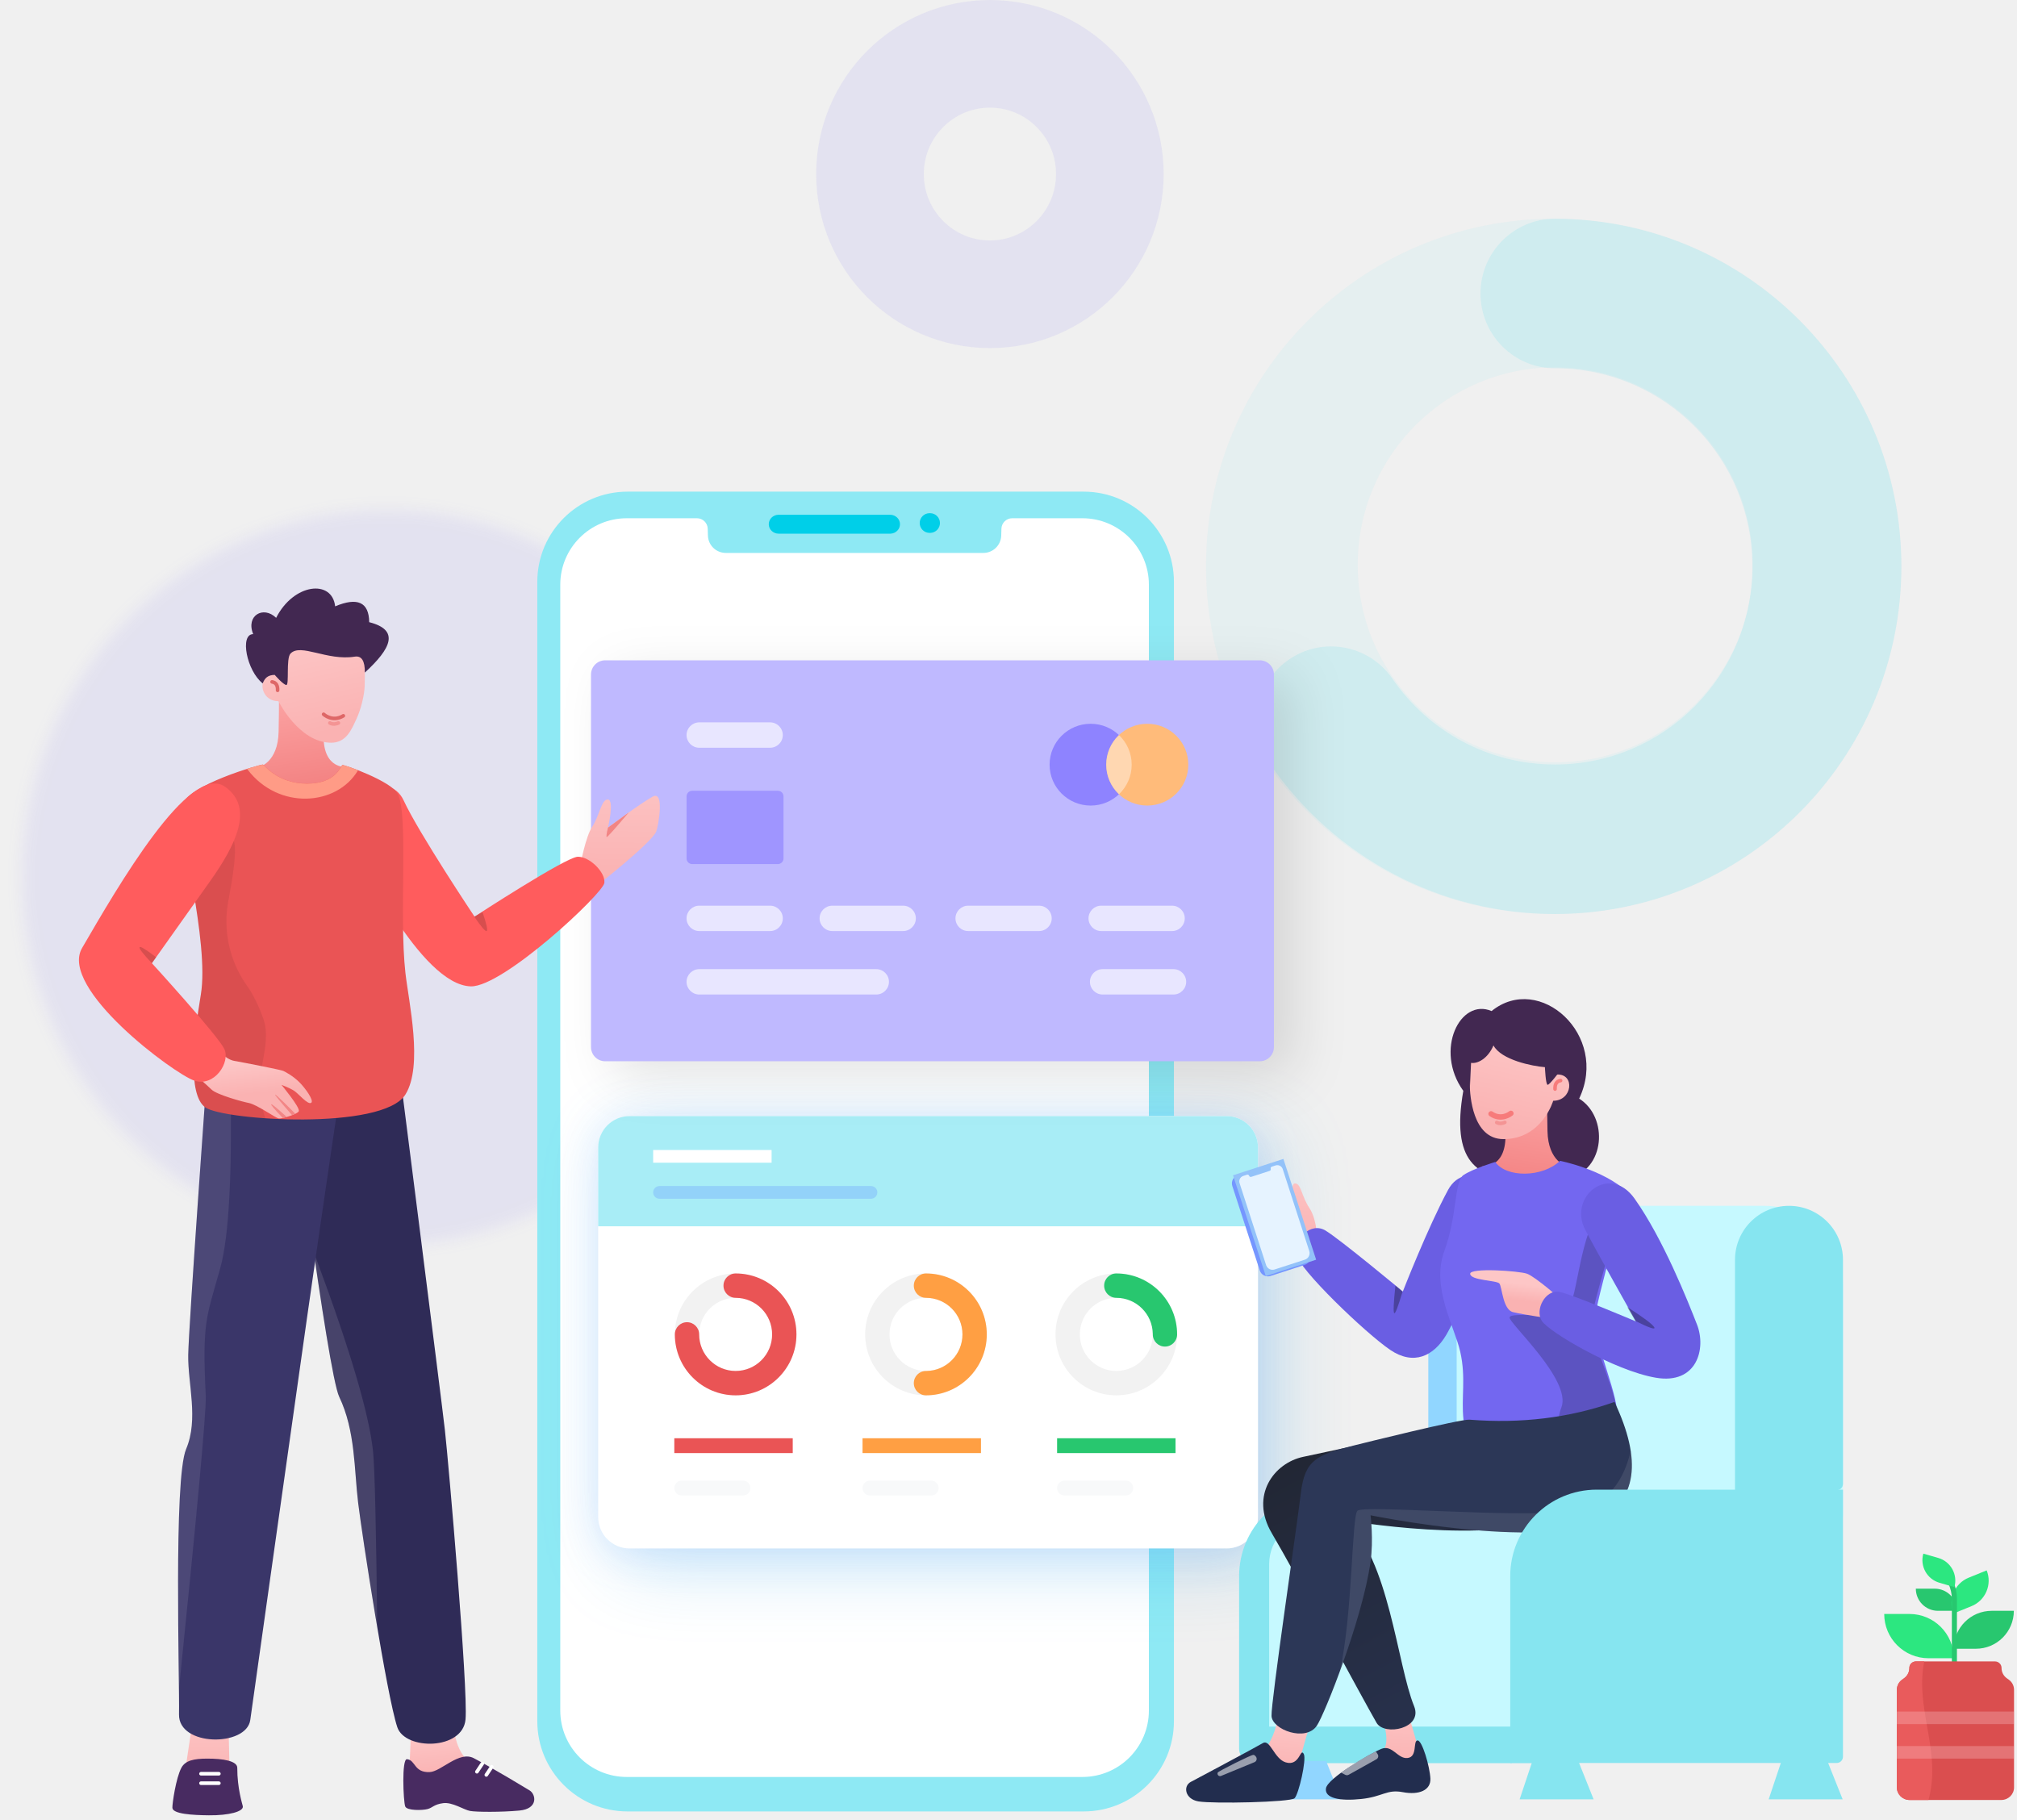
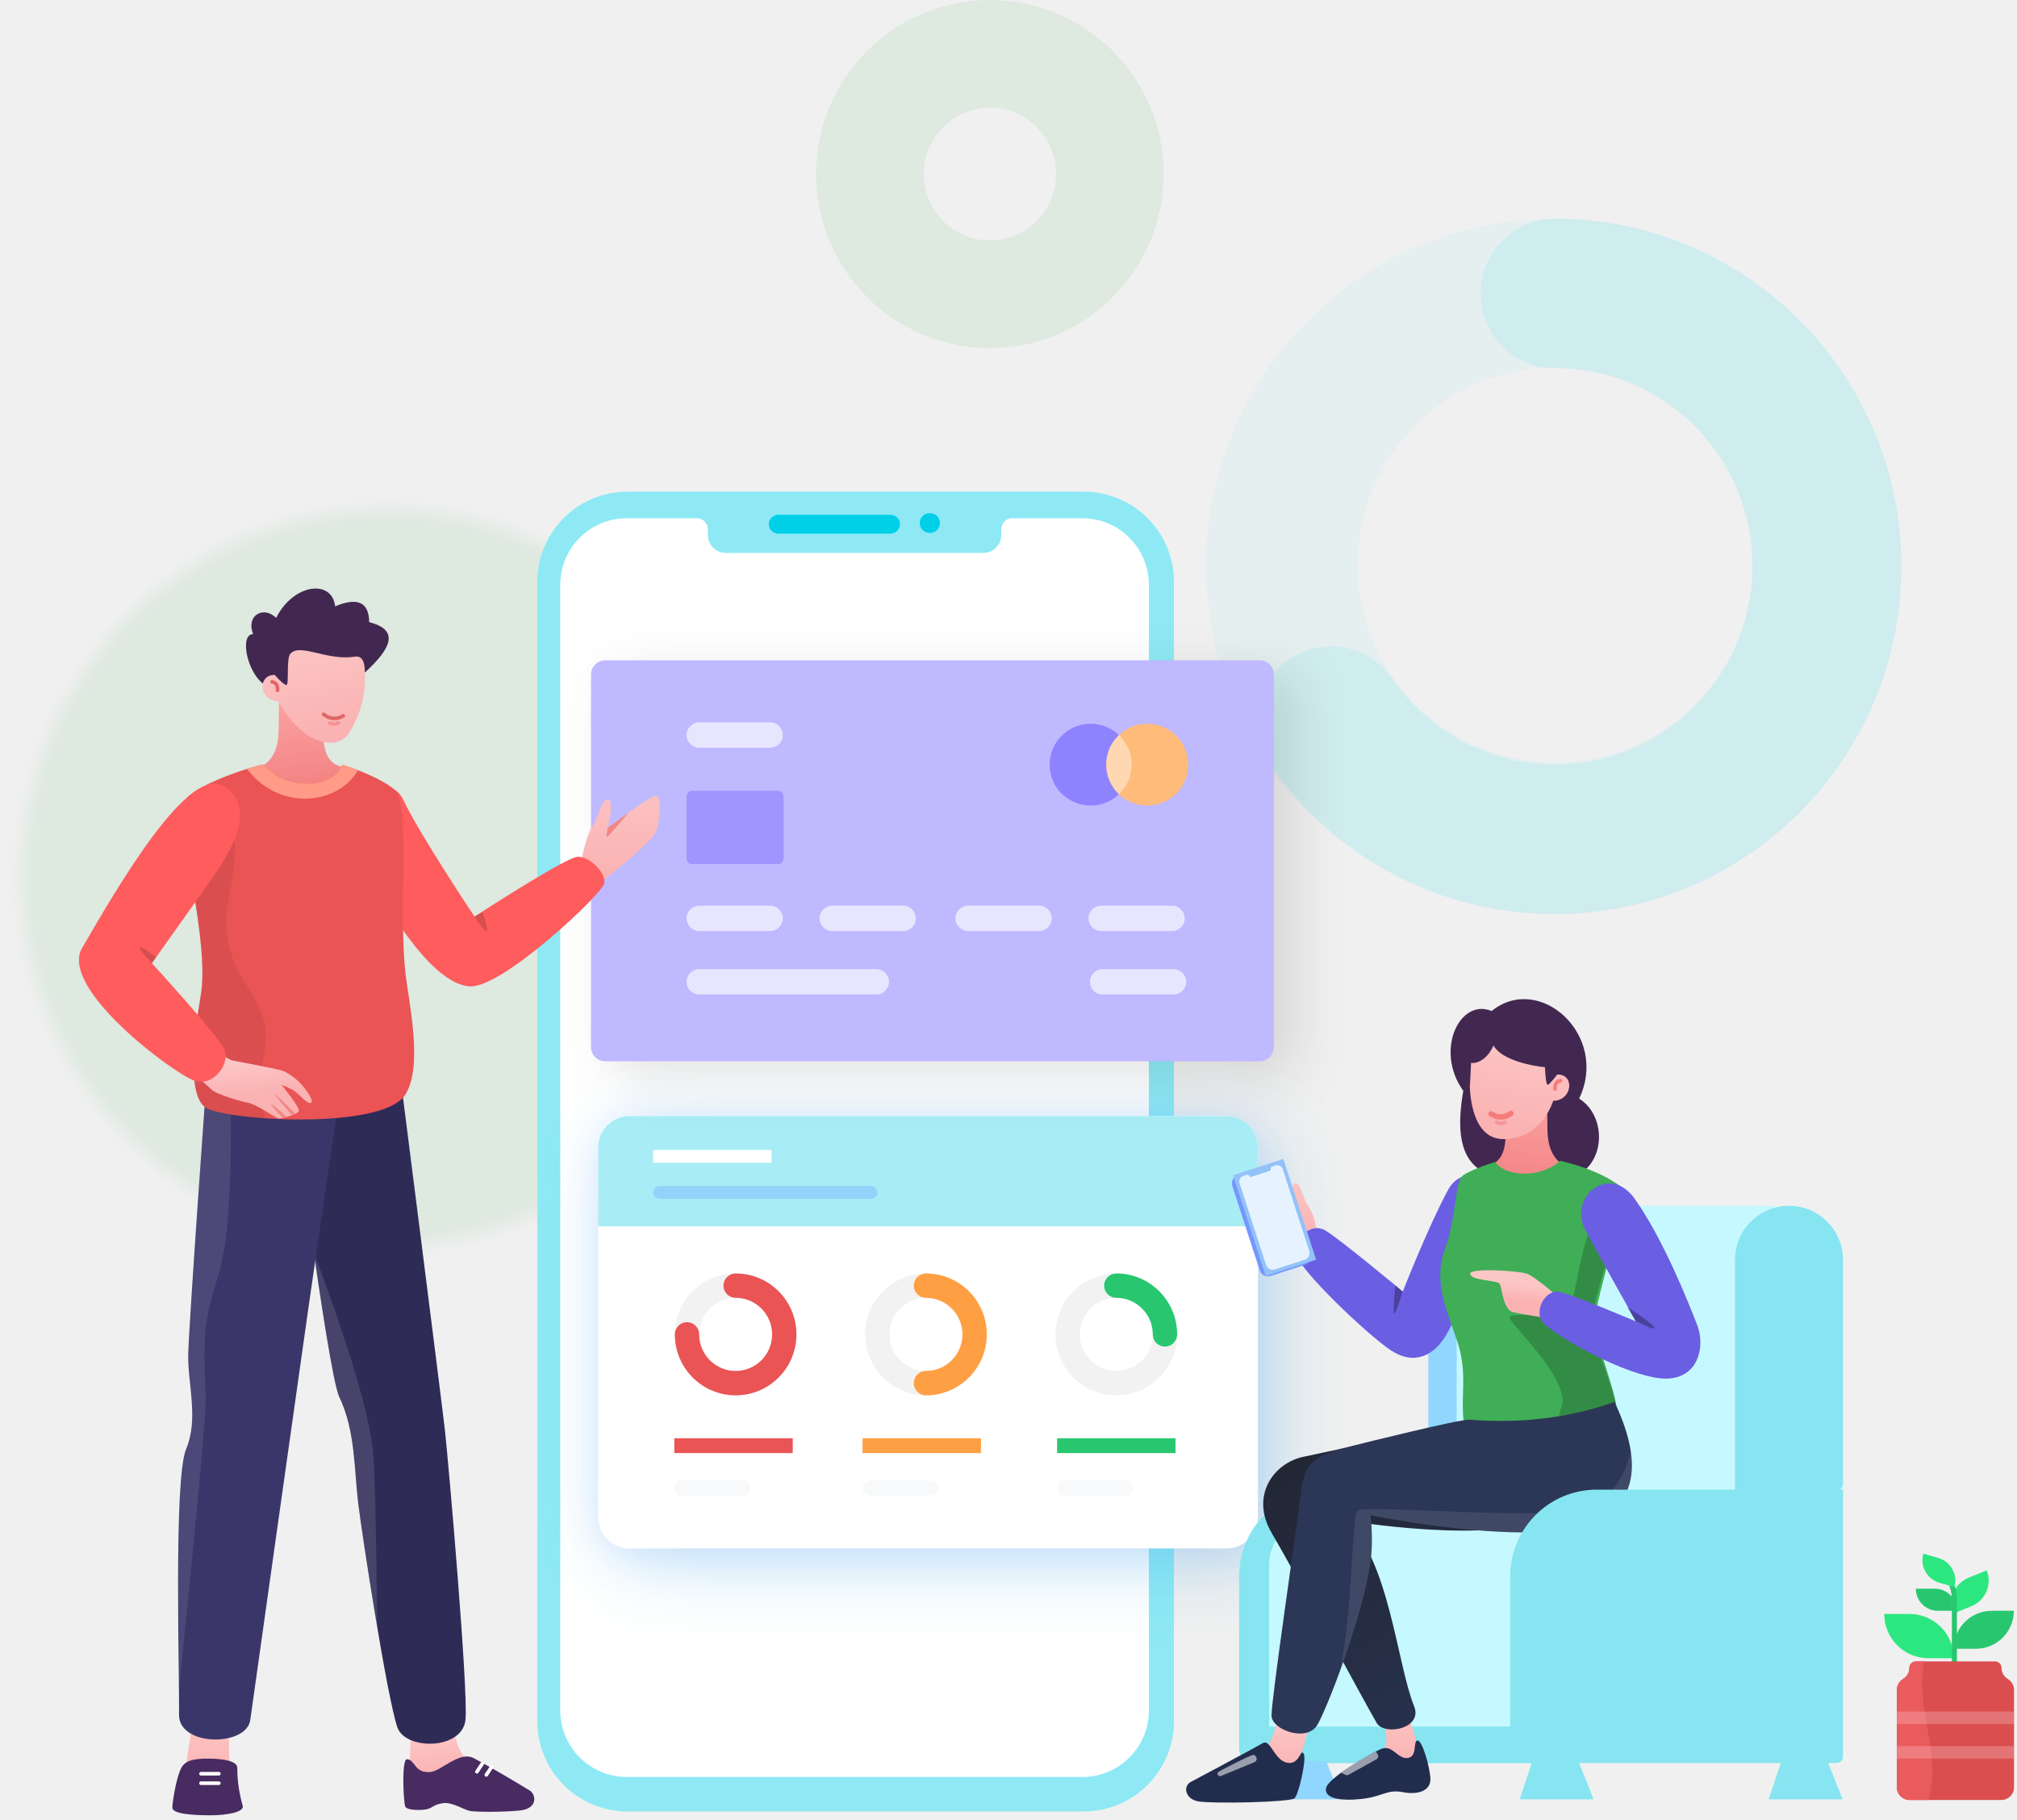
<svg xmlns="http://www.w3.org/2000/svg" xmlns:xlink="http://www.w3.org/1999/xlink" width="562px" height="507px" viewBox="0 0 562 507" version="1.1">
  <defs>
    <filter x="-2.9%" y="-2.9%" width="105.9%" height="105.9%" filterUnits="objectBoundingBox" id="filter-1">
      <feGaussianBlur stdDeviation="2" in="SourceGraphic" />
    </filter>
    <path d="M18.522,0 L38.087,0 C39.71,5.90024691e-16 41.039,1.291 41.086,2.913 L41.142,4.831 C41.219,7.521 43.423,9.661 46.114,9.661 L117.894,9.661 C120.585,9.661 122.788,7.521 122.866,4.831 L122.921,2.913 C122.968,1.291 124.297,2.07451057e-15 125.92,0 L145.486,0 C155.715,-2.00502105e-14 164.008,8.293 164.008,18.522 L164.008,332.223 C164.008,342.452 155.715,350.745 145.486,350.745 L18.522,350.745 C8.293,350.745 -2.29997126e-15,342.452 0,332.223 L0,18.522 C-4.8054561e-15,8.293 8.293,-8.77902741e-15 18.522,0 Z" id="path-2" />
    <path d="M8.757,0 L175.092,0 C179.928,-1.80700981e-14 183.848,3.921 183.848,8.757 L183.848,111.729 C183.848,116.565 179.928,120.486 175.092,120.486 L8.757,120.486 C3.921,120.486 -1.00658751e-14,116.565 0,111.729 L0,8.757 C-5.92265936e-16,3.921 3.921,4.44111258e-15 8.757,0 Z" id="path-4" />
    <filter x="-15.0%" y="-22.8%" width="135.4%" height="153.9%" filterUnits="objectBoundingBox" id="filter-6">
      <feOffset dx="5" dy="5" in="SourceAlpha" result="shadowOffsetOuter1" />
      <feGaussianBlur stdDeviation="10" in="shadowOffsetOuter1" result="shadowBlurOuter1" />
      <feColorMatrix values="0 0 0 0 0.076   0 0 0 0 0.583   0 0 0 0 0.879  0 0 0 0.229 0" type="matrix" in="shadowBlurOuter1" result="shadowMatrixOuter1" />
      <feOffset dx="0" dy="1" in="SourceAlpha" result="shadowOffsetOuter2" />
      <feGaussianBlur stdDeviation="5.5" in="shadowOffsetOuter2" result="shadowBlurOuter2" />
      <feColorMatrix values="0 0 0 0 0.504   0 0 0 0 0.7   0 0 0 0 1  0 0 0 0.234 0" type="matrix" in="shadowBlurOuter2" result="shadowMatrixOuter2" />
      <feMerge>
        <feMergeNode in="shadowMatrixOuter1" />
        <feMergeNode in="shadowMatrixOuter2" />
      </feMerge>
    </filter>
    <path d="M3.944,0 L186.337,0 C188.515,0 190.281,1.771 190.281,3.955 L190.281,107.769 C190.281,109.953 188.515,111.723 186.337,111.723 L3.944,111.723 C1.766,111.723 0,109.953 0,107.769 L0,3.955 C0,1.771 1.766,0 3.944,0 Z" id="path-7" />
    <filter x="-9.5%" y="-17.9%" width="125.2%" height="143.0%" filterUnits="objectBoundingBox" id="filter-8">
      <feOffset dx="6" dy="4" in="SourceAlpha" result="shadowOffsetOuter1" />
      <feGaussianBlur stdDeviation="7" in="shadowOffsetOuter1" result="shadowBlurOuter1" />
      <feColorMatrix values="0 0 0 0 0.019   0 0 0 0 0.019   0 0 0 0 0.019  0 0 0 0.11 0" type="matrix" in="shadowBlurOuter1" />
    </filter>
    <linearGradient x1="42.314%" y1="12.631%" x2="50%" y2="69.62%" id="linearGradient-9">
      <stop stop-color="#FDC6C6" offset="0%" />
      <stop stop-color="#FAB2B2" offset="100%" />
    </linearGradient>
    <linearGradient x1="46.204%" y1="-28.186%" x2="50%" y2="91.05%" id="linearGradient-10">
      <stop stop-color="#FDC6C6" offset="0%" />
      <stop stop-color="#FAB2B2" offset="100%" />
    </linearGradient>
    <linearGradient x1="44.814%" y1="-28.186%" x2="62.813%" y2="121.547%" id="linearGradient-11">
      <stop stop-color="#FFAFAF" offset="0%" />
      <stop stop-color="#F07777" offset="100%" />
    </linearGradient>
    <linearGradient x1="31.713%" y1="-6.922%" x2="55.144%" y2="91.239%" id="linearGradient-12">
      <stop stop-color="#FDC6C6" offset="0%" />
      <stop stop-color="#FAB2B2" offset="100%" />
    </linearGradient>
    <linearGradient x1="45.013%" y1="-28.186%" x2="50%" y2="91.05%" id="linearGradient-13">
      <stop stop-color="#FDC6C6" offset="0%" />
      <stop stop-color="#FAB2B2" offset="100%" />
    </linearGradient>
    <linearGradient x1="42.314%" y1="21.16%" x2="50%" y2="65.142%" id="linearGradient-14">
      <stop stop-color="#FDC6C6" offset="0%" />
      <stop stop-color="#FAB2B2" offset="100%" />
    </linearGradient>
    <linearGradient x1="45.136%" y1="-28.186%" x2="62.017%" y2="121.547%" id="linearGradient-15">
      <stop stop-color="#FFAFAF" offset="0%" />
      <stop stop-color="#F07777" offset="100%" />
    </linearGradient>
    <linearGradient x1="31.713%" y1="-6.211%" x2="55.144%" y2="90.724%" id="linearGradient-16">
      <stop stop-color="#FDC6C6" offset="0%" />
      <stop stop-color="#FAB2B2" offset="100%" />
    </linearGradient>
    <linearGradient x1="42.314%" y1="-3.865%" x2="50%" y2="78.281%" id="linearGradient-17">
      <stop stop-color="#FDC6C6" offset="0%" />
      <stop stop-color="#FAB2B2" offset="100%" />
    </linearGradient>
    <linearGradient x1="28.503%" y1="98.647%" x2="77.061%" y2="9.201%" id="linearGradient-18">
      <stop stop-color="#28324F" offset="0%" />
      <stop stop-color="#222735" offset="100%" />
    </linearGradient>
    <linearGradient x1="44.36%" y1="-28.186%" x2="50%" y2="91.05%" id="linearGradient-19">
      <stop stop-color="#FDC6C6" offset="0%" />
      <stop stop-color="#FAB2B2" offset="100%" />
    </linearGradient>
    <linearGradient x1="42.314%" y1="28.061%" x2="50%" y2="61.519%" id="linearGradient-20">
      <stop stop-color="#FDC6C6" offset="0%" />
      <stop stop-color="#FAB2B2" offset="100%" />
    </linearGradient>
    <linearGradient x1="42.314%" y1="8.533%" x2="50%" y2="71.772%" id="linearGradient-21">
      <stop stop-color="#FDC6C6" offset="0%" />
      <stop stop-color="#FAB2B2" offset="100%" />
    </linearGradient>
    <path d="M5.338,0 L27.313,0 C28.339,0 29.171,0.815 29.171,1.82 L29.171,1.872 C29.171,2.984 29.712,4.03 30.626,4.688 L31.196,5.099 C32.111,5.757 32.651,6.803 32.651,7.915 L32.651,35.125 C32.651,37.055 31.053,38.62 29.082,38.62 L3.568,38.62 C1.598,38.62 1.64410348e-13,37.055 1.64410348e-13,35.125 L1.64410348e-13,7.915 C1.64410348e-13,6.803 0.54,5.757 1.455,5.099 L2.024,4.688 C2.878,4.074 3.405,3.122 3.472,2.094 L3.479,1.82 C3.479,0.815 4.311,0 5.338,0 Z" id="path-22" />
  </defs>
  <g id="📝-Pages-New" stroke="none" stroke-width="1" fill="none" fill-rule="evenodd">
    <g id="Error" transform="translate(-436, -279)">
      <g id="Illustration" transform="translate(442, 294)">
        <g id="Shape">
-           <ellipse id="Oval" fill="#7367F0" opacity="0.1" filter="url(#filter-1)" cx="101.745" cy="229.5" rx="101.745" ry="102.5" />
+           <ellipse id="Oval" fill="#3fae56" opacity="0.1" filter="url(#filter-1)" cx="101.745" cy="229.5" rx="101.745" ry="102.5" />
          <path d="M426.906,45.956 C373.404,45.956 330.032,89.326 330.032,142.826 C330.032,196.326 373.404,239.696 426.906,239.696 C480.408,239.696 523.78,196.326 523.78,142.826 C523.78,89.326 480.408,45.956 426.906,45.956 Z M427.346,87.346 C457.745,87.346 482.388,111.988 482.388,142.386 C482.388,172.784 457.745,197.426 427.346,197.426 C396.947,197.426 372.304,172.784 372.304,142.386 C372.304,111.988 396.947,87.346 427.346,87.346 Z" id="Oval" fill="#00CFE8" fill-rule="nonzero" opacity="0.05" />
-           <ellipse id="Oval" stroke="#7367F0" stroke-width="30" opacity="0.1" cx="269.823" cy="33.5" rx="33.416" ry="33.5" />
+           <ellipse id="Oval" stroke="#3fae56" stroke-width="30" opacity="0.1" cx="269.823" cy="33.5" rx="33.416" ry="33.5" />
          <path d="M427.271,45.956 C480.572,45.956 523.78,89.326 523.78,142.826 C523.78,196.326 480.572,239.696 427.271,239.696 C395.161,239.696 365.687,223.816 347.797,197.796 C341.287,188.326 343.657,175.352 353.091,168.817 C362.43,162.348 375.192,164.615 381.764,173.849 L381.961,174.131 C392.182,188.997 408.951,198.032 427.271,198.032 C457.647,198.032 482.271,173.315 482.271,142.826 C482.271,112.642 458.137,88.116 428.181,87.628 L427.271,87.621 C415.809,87.621 406.517,78.294 406.517,66.788 C406.517,55.283 415.809,45.956 427.271,45.956 Z" id="Path" fill="#00CFE8" fill-rule="nonzero" opacity="0.1" />
        </g>
        <g id="Mobile-Banking-App" transform="translate(16, 122)">
          <g id="Phone3" transform="translate(127.7104, 0)">
            <path d="M25.137,0 L152.247,0 C166.13,-2.55022564e-15 177.384,11.254 177.384,25.137 L177.384,342.625 C177.384,356.508 166.13,367.762 152.247,367.762 L25.137,367.762 C11.254,367.762 -2.32880507e-14,356.508 -2.49882011e-14,342.625 L-2.49882011e-14,25.137 C-2.66883515e-14,11.254 11.254,2.55022564e-15 25.137,0 Z" id="Rectangle" fill="#8EE9F4" />
            <g id="Group-48" transform="translate(6.397456, 7.41094)">
              <mask id="mask-3" fill="white">
                <use xlink:href="#path-2" />
              </mask>
              <use id="Rectangle" fill="#FFFFFF" xlink:href="#path-2" />
              <ellipse id="Oval" fill-opacity="0.549" fill="#E97EFF" mask="url(#mask-3)" cx="62.18" cy="213.477" rx="14.067" ry="14.053" />
              <path d="M24.589,60.217 L140.653,60.217 C143.199,60.217 145.264,62.281 145.264,64.828 C145.264,67.374 143.199,69.439 140.653,69.439 L24.589,69.439 C22.043,69.439 19.978,67.374 19.978,64.828 C19.978,62.281 22.043,60.217 24.589,60.217 Z" id="Rectangle" fill-opacity="0.549" fill="#E97EFF" mask="url(#mask-3)" />
            </g>
            <path d="M98.307,6.438 C99.824,6.438 101.054,7.618 101.054,9.073 C101.054,10.496 99.878,11.655 98.408,11.706 L98.307,11.708 L67.24,11.708 C65.722,11.708 64.492,10.528 64.492,9.073 C64.492,7.65 65.668,6.491 67.139,6.44 L67.24,6.438 L98.307,6.438 Z" id="Path" fill="#00CFE8" fill-rule="nonzero" />
            <path d="M109.441,5.999 C110.958,5.999 112.188,7.228 112.188,8.744 C112.188,10.226 111.012,11.434 109.542,11.487 L109.441,11.488 L109.297,11.488 C107.779,11.488 106.549,10.26 106.549,8.744 C106.549,7.262 107.725,6.054 109.196,6.001 L109.297,5.999 L109.441,5.999 Z" id="Path" fill="#00CFE8" fill-rule="nonzero" />
          </g>
          <g id="BoardPieChart" transform="translate(144.6719, 174)">
            <mask id="mask-5" fill="white">
              <use xlink:href="#path-4" />
            </mask>
            <g id="Rectangle">
              <use fill="black" fill-opacity="1" filter="url(#filter-6)" xlink:href="#path-4" />
              <use fill="#FFFFFF" fill-rule="evenodd" xlink:href="#path-4" />
            </g>
            <polygon id="Rectangle" fill="#A8EDF6" mask="url(#mask-5)" points="-4.125 -4.725 188.562 -4.725 188.562 30.712 -4.125 30.712" />
            <path d="M17.093,19.49 L76.01,19.49 C76.989,19.49 77.782,20.284 77.782,21.262 C77.782,22.241 76.989,23.034 76.01,23.034 L17.093,23.034 C16.114,23.034 15.321,22.241 15.321,21.262 C15.321,20.284 16.114,19.49 17.093,19.49 Z" id="Rectangle" fill="#6FA3FF" opacity="0.366" mask="url(#mask-5)" />
            <rect id="Rectangle" fill="#FFFFFF" mask="url(#mask-5)" x="15.321" y="9.45" width="32.998" height="3.544" />
            <rect id="Rectangle" fill="#EA5455" mask="url(#mask-5)" x="21.213" y="89.774" width="32.998" height="4.134" />
            <path d="M23.28,101.586 L40.359,101.586 C41.501,101.586 42.427,102.512 42.427,103.653 C42.427,104.795 41.501,105.72 40.359,105.72 L23.28,105.72 C22.139,105.72 21.213,104.795 21.213,103.653 C21.213,102.512 22.139,101.586 23.28,101.586 Z" id="Rectangle" fill="#F8F9FA" mask="url(#mask-5)" />
            <rect id="Rectangle" fill="#FF9F43" fill-rule="nonzero" mask="url(#mask-5)" x="73.657" y="89.774" width="32.998" height="4.134" />
            <path d="M75.724,101.586 L92.803,101.586 C93.945,101.586 94.87,102.512 94.87,103.653 C94.87,104.795 93.945,105.72 92.803,105.72 L75.724,105.72 C74.583,105.72 73.657,104.795 73.657,103.653 C73.657,102.512 74.583,101.586 75.724,101.586 Z" id="Rectangle" fill="#F8F9FA" mask="url(#mask-5)" />
            <rect id="Rectangle" fill="#28C76F" mask="url(#mask-5)" x="127.869" y="89.774" width="32.998" height="4.134" />
            <path d="M129.936,101.586 L147.015,101.586 C148.157,101.586 149.082,102.512 149.082,103.653 C149.082,104.795 148.157,105.72 147.015,105.72 L129.936,105.72 C128.794,105.72 127.869,104.795 127.869,103.653 C127.869,102.512 128.794,101.586 129.936,101.586 Z" id="Rectangle" fill="#F8F9FA" mask="url(#mask-5)" />
            <g id="Group-37" mask="url(#mask-5)">
              <g transform="translate(21.21326, 46.65873)" id="Group-5">
                <g transform="translate(0.147314, 0.147654)" />
              </g>
            </g>
            <g id="Group-3" mask="url(#mask-5)">
              <g transform="translate(127.4269, 43.8533)">
                <path d="M16.941,33.96 C26.297,33.96 33.882,26.358 33.882,16.98 C33.882,7.602 26.297,0 16.941,0 C7.585,0 0,7.602 0,16.98 C0,26.358 7.585,33.96 16.941,33.96 Z M16.941,27.168 C11.327,27.168 6.776,22.607 6.776,16.98 C6.776,11.353 11.327,6.792 16.941,6.792 C22.555,6.792 27.106,11.353 27.106,16.98 C27.106,22.607 22.555,27.168 16.941,27.168 Z" id="Oval" fill="#F2F2F2" />
                <path d="M33.882,16.98 C33.882,7.602 26.297,0 16.941,0 C15.07,0 13.553,1.52 13.553,3.396 C13.553,5.272 15.07,6.792 16.941,6.792 C22.491,6.792 27.002,11.25 27.104,16.789 L27.106,16.98 C27.106,18.856 28.623,20.376 30.494,20.376 C32.365,20.376 33.882,18.856 33.882,16.98 Z" id="Path" fill="#28C76F" />
              </g>
            </g>
            <g id="Group-4" mask="url(#mask-5)">
              <g transform="translate(74.39373, 43.8533)">
                <path d="M16.941,33.96 C26.297,33.96 33.882,26.358 33.882,16.98 C33.882,7.602 26.297,0 16.941,0 C7.585,0 0,7.602 0,16.98 C0,26.358 7.585,33.96 16.941,33.96 Z M16.941,27.168 C11.327,27.168 6.776,22.607 6.776,16.98 C6.776,11.353 11.327,6.792 16.941,6.792 C22.555,6.792 27.106,11.353 27.106,16.98 C27.106,22.607 22.555,27.168 16.941,27.168 Z" id="Oval" fill="#F2F2F2" fill-rule="evenodd" />
                <path d="M16.941,33.96 C26.297,33.96 33.882,26.358 33.882,16.98 C33.882,7.602 26.297,0 16.941,0 C15.07,0 13.553,1.52 13.553,3.396 C13.553,5.272 15.07,6.792 16.941,6.792 C22.555,6.792 27.106,11.353 27.106,16.98 C27.106,22.543 22.658,27.065 17.132,27.167 L16.941,27.168 C15.07,27.168 13.553,28.689 13.553,30.564 C13.553,32.44 15.07,33.96 16.941,33.96 Z" id="Path" fill="#FF9F43" fill-rule="nonzero" />
              </g>
            </g>
            <g id="Group-6" mask="url(#mask-5)">
              <g transform="translate(21.36058, 43.8533)">
                <path d="M16.941,33.96 C26.297,33.96 33.882,26.358 33.882,16.98 C33.882,7.602 26.297,0 16.941,0 C7.585,0 0,7.602 0,16.98 C0,26.358 7.585,33.96 16.941,33.96 Z M16.941,27.168 C11.327,27.168 6.776,22.607 6.776,16.98 C6.776,11.353 11.327,6.792 16.941,6.792 C22.555,6.792 27.106,11.353 27.106,16.98 C27.106,22.607 22.555,27.168 16.941,27.168 Z" id="Oval" fill="#F2F2F2" />
                <path d="M0,16.98 C0,26.358 7.585,33.96 16.941,33.96 C26.297,33.96 33.882,26.358 33.882,16.98 C33.882,7.602 26.297,0 16.941,0 C15.07,0 13.553,1.52 13.553,3.396 C13.553,5.272 15.07,6.792 16.941,6.792 C22.555,6.792 27.106,11.353 27.106,16.98 C27.106,22.607 22.555,27.168 16.941,27.168 C11.327,27.168 6.776,22.607 6.776,16.98 C6.776,15.105 5.259,13.584 3.388,13.584 C1.517,13.584 0,15.105 0,16.98 Z" id="Path" fill="#EA5455" />
              </g>
            </g>
          </g>
          <g id="VisaCard2" transform="translate(142.6764, 47)">
            <g id="Rectangle">
              <use fill="black" fill-opacity="1" filter="url(#filter-8)" xlink:href="#path-7" />
              <use fill="#BFB9FF" fill-rule="evenodd" xlink:href="#path-7" />
            </g>
            <g id="Group-46" transform="translate(26.61962, 16.69957)">
              <g id="Group-45" transform="translate(0, 0.982327)">
                <g id="Group-43" transform="translate(101.1545, 0)">
                  <ellipse id="Oval" fill="#8E83FF" cx="11.437" cy="11.395" rx="11.437" ry="11.395" />
                  <ellipse id="Oval-Copy-10" fill="#FFBB7A" cx="27.211" cy="11.395" rx="11.437" ry="11.395" />
                  <path d="M19.22,3.243 L19.325,3.145 C21.511,5.22 22.873,8.149 22.873,11.395 C22.873,14.641 21.511,17.57 19.325,19.645 C17.137,17.571 15.775,14.641 15.775,11.395 C15.775,8.2 17.094,5.312 19.22,3.243 L19.325,3.145 L19.22,3.243 Z" id="Path" fill-opacity="0.416" fill="#FFFFFF" />
                </g>
                <path d="M1.577,18.664 L25.437,18.664 C26.308,18.664 27.014,19.368 27.014,20.236 L27.014,37.525 C27.014,38.393 26.308,39.097 25.437,39.097 L1.577,39.097 C0.706,39.097 4.37832775e-14,38.393 4.37832775e-14,37.525 L4.37832775e-14,20.236 C4.37832775e-14,19.368 0.706,18.664 1.577,18.664 Z" id="Rectangle" fill="#9F95FF" />
              </g>
              <g id="Group-44" transform="translate(0, 0.589397)" fill="#FFFFFF" fill-opacity="0.647">
                <path d="M3.549,51.081 L23.268,51.081 C25.228,51.081 26.817,52.664 26.817,54.617 C26.817,56.57 25.228,58.154 23.268,58.154 L3.549,58.154 C1.589,58.154 -9.10692171e-14,56.57 -9.10692171e-14,54.617 C-9.10692171e-14,52.664 1.589,51.081 3.549,51.081 Z" id="Rectangle" />
                <path d="M3.549,68.763 L52.845,68.763 C54.805,68.763 56.394,70.346 56.394,72.299 C56.394,74.252 54.805,75.836 52.845,75.836 L3.549,75.836 C1.589,75.836 -8.7566555e-14,74.252 -8.7566555e-14,72.299 C-8.7566555e-14,70.346 1.589,68.763 3.549,68.763 Z" id="Rectangle" />
                <path d="M115.943,68.763 L135.661,68.763 C137.622,68.763 139.211,70.346 139.211,72.299 C139.211,74.252 137.622,75.836 135.661,75.836 L115.943,75.836 C113.983,75.836 112.394,74.252 112.394,72.299 C112.394,70.346 113.983,68.763 115.943,68.763 Z" id="Rectangle" />
                <path d="M3.549,0 L23.268,0 C25.228,0 26.817,1.583 26.817,3.536 C26.817,5.489 25.228,7.073 23.268,7.073 L3.549,7.073 C1.589,7.073 0,5.489 0,3.536 C0,1.583 1.589,0 3.549,0 Z" id="Rectangle" />
                <path d="M40.62,51.081 L60.338,51.081 C62.298,51.081 63.887,52.664 63.887,54.617 C63.887,56.57 62.298,58.154 60.338,58.154 L40.62,58.154 C38.659,58.154 37.07,56.57 37.07,54.617 C37.07,52.664 38.659,51.081 40.62,51.081 Z" id="Rectangle-Copy-38" />
                <path d="M78.479,51.081 L98.197,51.081 C100.157,51.081 101.746,52.664 101.746,54.617 C101.746,56.57 100.157,58.154 98.197,58.154 L78.479,58.154 C76.518,58.154 74.929,56.57 74.929,54.617 C74.929,52.664 76.518,51.081 78.479,51.081 Z" id="Rectangle-Copy-39" />
                <path d="M115.549,51.081 L135.267,51.081 C137.227,51.081 138.816,52.664 138.816,54.617 C138.816,56.57 137.227,58.154 135.267,58.154 L115.549,58.154 C113.589,58.154 112,56.57 112,54.617 C112,52.664 113.589,51.081 115.549,51.081 Z" id="Rectangle-Copy-40" />
              </g>
            </g>
          </g>
          <g id="Men1.1" transform="translate(0, 27)">
            <g id="LLeg" transform="translate(58.5127, 131.4736)">
              <path d="M45.86,184.217 C45.86,184.217 45.724,192.9 51.056,195.984 C56.388,199.069 64.65,204.8 64.65,204.8 L33.223,205.865 L34.119,184.139 L45.86,184.217 Z" id="Path" fill="url(#linearGradient-9)" />
              <path d="M32.892,194.731 C35.322,194.982 34.791,198.497 39.2,198.326 C42.413,198.201 47.424,192.275 51.546,194.47 C57.837,197.82 65.214,202.338 67.023,203.413 C68.832,204.49 69.547,208.547 64.202,209.045 C59.09,209.521 52.191,209.468 50.462,209.153 C48.734,208.838 45.528,206.634 42.948,206.986 C40.369,207.339 40.075,208.228 38.634,208.622 C37.192,209.016 32.841,209.101 32.39,207.886 C31.872,206.492 31.353,194.573 32.892,194.731 Z" id="Path" fill="#482B61" />
              <path d="M30.456,-1.74975703e-14 C30.456,-1.74975703e-14 42.444,94.099 43.447,102.998 C44.449,111.898 49.952,175.205 49.199,183.65 C48.432,192.25 32.344,192.296 30.186,185.808 C27.232,176.926 20.404,132.541 19.274,123.272 C18.145,114.003 18.542,103.242 14.003,93.751 C10.753,86.956 -3.0465246e-14,2.413 -3.0465246e-14,2.413 L30.456,-1.74975703e-14 Z" id="Path" fill="#2F2B57" />
              <path d="M23.41,108.74 L23.452,109.164 C23.91,114.079 24.294,130.36 24.603,158.008 L23.913,153.878 C21.749,140.784 19.828,127.813 19.274,123.272 C18.169,114.196 18.526,103.69 14.28,94.346 L14.003,93.751 C12.573,90.761 9.689,72.711 6.908,53.437 L7.782,55.775 C17.065,80.742 22.275,98.398 23.41,108.74 Z" id="Path" fill-opacity="0.192" fill="#FFFFFF" opacity="0.591" />
              <line x1="53.869" y1="195.981" x2="52.366" y2="198.23" id="Path-10" stroke="#FFFFFF" stroke-linecap="round" />
              <line x1="56.495" y1="196.86" x2="54.991" y2="199.11" id="Path-10" stroke="#FFFFFF" stroke-linecap="round" />
            </g>
            <g id="RLeg" transform="translate(25.69442, 133.7766)">
              <polygon id="Path" fill="url(#linearGradient-10)" points="5.654 183.906 2.842 202.896 16.435 202.827 15.99 183.553" />
              <path d="M0.337,205.968 C0.291,204.86 1.323,197.674 2.842,194.829 C3.943,192.765 6.386,192.281 9.96,192.267 C14.57,192.249 18.422,192.946 18.417,194.829 C18.401,200.589 19.861,205.019 19.96,205.526 C20.248,207.011 16.125,208.119 10.493,208.063 C5.884,208.017 0.408,207.696 0.337,205.968 Z" id="Path" fill="#482B61" />
              <path d="M47.865,0.787 C47.865,0.787 41.632,42.784 37.86,69.357 C34.152,95.469 23.173,173.355 22.038,181.509 C20.997,188.994 1.985,188.994 2.185,179.929 C2.385,170.864 0.625,114.376 4.165,106.012 C7.705,97.649 4.623,87.915 4.752,79.79 C4.881,71.665 9.972,1.33 9.972,1.33 L47.865,0.787 Z" id="Path" fill="#3A3669" />
              <path d="M13.768,55.248 L13.47,56.328 C9.861,69.296 8.616,70.464 9.638,91.147 L9.649,91.567 C9.685,96.771 7.21,123.698 2.225,172.349 L2.203,169.325 C2.028,149.477 1.297,113.592 4.075,106.237 L4.165,106.012 C7.705,97.649 4.623,87.915 4.752,79.79 C4.881,71.665 9.972,1.33 9.972,1.33 L16.475,1.236 L16.542,4.458 C17.01,29.62 16.085,46.549 13.768,55.248 L13.768,55.248 Z" id="Path" fill-opacity="0.192" fill="#FFFFFF" opacity="0.462" />
              <line x1="8.313" y1="196.479" x2="13.289" y2="196.479" id="Path-9" stroke="#FFFFFF" stroke-linecap="round" />
              <line x1="8.313" y1="199.118" x2="13.289" y2="199.118" id="Path-9" stroke="#FFFFFF" stroke-linecap="round" />
            </g>
            <g id="Head" transform="translate(46.01984, 0)">
              <path d="M4.223,49.711 C4.223,49.711 9.43,48.483 9.611,39.907 C9.792,31.331 9.665,28.404 9.665,28.404 L22.01,28.196 C22.01,28.196 22.135,37.754 22.136,41.211 C22.141,50.495 28.578,49.711 28.578,49.711 C28.578,49.711 27.24,57.24 16.847,57.827 C8.732,58.287 4.223,49.711 4.223,49.711 Z" id="Path" fill="url(#linearGradient-11)" />
              <g id="Head1" transform="translate(0.513241, 0)">
                <path d="M8.018,24.069 C2.901,23.87 3.736,31.399 9.051,31.389 C9.051,31.389 14.763,42.933 23.732,42.963 C28.052,42.977 29.462,39.11 30.757,36.395 C32.052,33.68 33.002,29.618 33.081,27.132 C33.166,24.481 33.177,15.77 33.177,15.77 L7.819,15.759 L8.018,24.069 Z" id="Path" fill="url(#linearGradient-12)" />
                <path d="M23.37,37.586 C24.177,37.927 25.074,37.728 25.743,37.337" id="Path" stroke="#F49494" stroke-linecap="round" transform="translate(24.55681, 37.54876) rotate(6) translate(-24.55681, -37.54876) " />
                <path d="M8.529,28.493 C8.852,27.328 8.711,26.311 7.56,25.848" id="Path-8" stroke="#DE6767" stroke-linecap="round" transform="translate(8.119765, 27.17047) rotate(-13) translate(-8.119765, -27.17047) " />
                <path d="M8.018,24.069 C8.018,24.069 10.371,26.799 11.241,26.874 C12.112,26.949 11.119,19.487 12.401,18.128 C15.217,15.14 22.574,20.216 30.311,18.976 C32.222,18.67 33.16,20.15 33.126,23.415 C40.358,16.786 42.98,11.557 34.338,9.373 C34.269,3.763 31.058,2.355 24.849,4.957 C24.019,-2.622 13.291,-1.478 8.408,8.164 C4.873,4.707 -0.095,7.498 2.014,12.699 C-1.792,12.699 0.191,22.925 4.676,26.439 C5.211,24.904 6.189,24.069 8.018,24.069 Z" id="Path" fill="#422851" />
                <path d="M21.815,34.324 C21.815,34.324 23.572,37.18 27.012,36.159" id="Path" stroke="#DE6767" stroke-linecap="round" transform="translate(24.41357, 35.35145) rotate(-15) translate(-24.41357, -35.35145) " />
              </g>
            </g>
            <g id="LArm" transform="translate(75.02373, 54.90718)">
              <g id="Group-3" transform="translate(76.13706, 15.72189) rotate(4) translate(-76.13706, -15.72189) translate(65.13706, 2.221892)">
                <path d="M-6.9945718e-14,20.903 C-6.9945718e-14,20.903 0.893,12.681 2.627,9.701 C4.36,6.72 4.589,1.9 6.425,1.948 C8.26,1.997 6.968,9.757 6.968,9.757 C6.968,9.757 15.025,2.783 18.729,0.315 C22.109,-1.936 20.903,8.572 20.445,9.932 C19.355,13.172 5.027,26.111 5.027,26.111 C5.027,26.111 0.382,21.603 -6.9945718e-14,20.903 Z" id="Path" fill="url(#linearGradient-13)" />
                <path d="M6.968,9.757 C6.671,11.527 6.627,12.404 6.836,12.39 C7.045,12.375 8.915,9.963 12.444,5.155 L6.968,9.757 Z" id="Path" fill="#F28585" />
              </g>
              <path d="M15.44,4.122 C19.608,13.161 35.197,36.516 35.197,36.516 C35.197,36.516 60.742,19.861 63.992,19.826 C67.243,19.792 71.656,24.105 71.379,27.082 C71.101,30.058 43.132,56.166 34.162,55.947 C20.214,55.605 2.724,19.334 0.928,14.486 C-3.882,1.5 11.375,-4.694 15.44,4.122 Z" id="Path" fill="#FF5C5D" />
              <path d="M35.104,36.499 C37.071,39.38 38.23,40.726 38.582,40.536 C38.935,40.347 38.548,38.587 37.423,35.254 L35.104,36.499 Z" id="Path-5" fill-opacity="0.16" fill="#000000" />
            </g>
            <g id="Body" transform="translate(28.63671, 49.0406)">
              <path d="M0.131,11.435 C-1.177,17.711 7.785,49.341 5.319,64.138 C3.369,75.841 1.507,91.955 6.562,95.533 C11.708,99.175 56.008,102.067 62.322,91.955 C67.331,83.932 63.231,66.141 62.322,58.025 C60.51,41.834 63.246,13.854 60.172,8.131 C58.265,4.581 45.265,0.003 44.777,0.144 C44.288,0.286 43.14,5.317 34.92,5.317 C26.7,5.317 23.07,0.144 22.628,0.003 C22.186,-0.139 1.316,5.757 0.131,11.435 Z" id="Path" fill="#EA5455" />
              <path d="M22.607,2.99938892e-05 L22.628,0.003 C23.07,0.144 26.7,5.317 34.92,5.317 C43.14,5.317 44.288,0.286 44.777,0.144 C44.953,0.093 46.759,0.657 49.085,1.565 L49.075,1.672 C43.199,11.539 27.041,12.755 18.404,1.467 L18.208,1.206 L19.172,0.907 C20.936,0.37 22.198,0.048 22.542,0.005 L22.607,2.99938892e-05 Z" id="Path" fill="#FF9B86" />
              <path d="M0.159,15.794 L0.883,15.895 C8.567,16.994 13.073,18.732 14.402,21.111 C15.274,22.672 14.869,27.951 13.186,36.948 L13.007,37.892 C11.446,46.047 13.231,54.484 17.943,61.29 L18.208,61.666 C19.802,63.896 21.271,66.832 22.616,70.474 C25.735,78.922 19.1,86.04 23.302,98.608 L22.444,98.545 C14.634,97.947 8.317,96.774 6.562,95.533 C1.507,91.955 3.369,75.841 5.319,64.138 C7.418,51.547 1.242,26.77 0.159,15.794 Z" id="Path" fill-opacity="0.067" fill="#000000" />
            </g>
            <g id="Rarm" transform="translate(0, 54.33058)">
              <g id="Group-2" transform="translate(32.00589, 73.3703)">
                <path d="M5.768,0 C5.768,0 8.717,3.479 11.234,3.912 C13.751,4.345 24.285,6.405 24.928,6.711 C25.536,6.999 27.614,8.093 29.391,9.848 C30.931,11.37 33.594,14.976 32.701,15.596 C31.747,16.26 29.169,13.007 27.876,12.203 C26.52,11.36 24.436,10.613 24.436,10.613 C24.436,10.613 29.591,16.832 29.263,17.919 C29.024,18.712 24.64,20.066 23.703,19.964 C22.766,19.862 17.601,16.081 15.279,15.641 C13.669,15.336 6.46,13.383 4.94,11.917 C3.42,10.45 -3.48174241e-14,7.473 -3.48174241e-14,7.473 L5.768,0 Z" id="Path" fill="url(#linearGradient-14)" />
                <path d="M28.269,18.639 C24.673,15.016 22.8,13.235 22.65,13.296 C22.5,13.358 24.067,15.265 27.35,19.018 L28.269,18.639 Z" id="Path" fill="#F28585" />
                <path d="M25.865,19.532 C23.171,17.064 21.736,15.889 21.56,16.008 C21.384,16.127 22.463,17.402 24.796,19.834 L25.865,19.532 Z" id="Path" fill="#F28585" />
              </g>
              <path d="M40.706,0.901 C49.036,6.763 43.471,17.417 36.56,27.191 C30.105,36.319 20.321,50.07 20.321,50.07 C20.321,50.07 38.718,70.223 40.496,73.952 C42.273,77.68 37.734,84.683 32.093,82.771 C26.45,80.858 -5.658,57.073 0.872,45.833 C10.845,28.664 30.868,-6.022 40.706,0.901 Z" id="Path" fill="#FF5C5D" />
              <path d="M20.321,50.07 C17.804,47.408 16.663,45.922 16.898,45.614 C17.133,45.306 18.669,46.24 21.506,48.417 L20.321,50.07 Z" id="Path-6" fill-opacity="0.16" fill="#000000" />
            </g>
          </g>
          <g id="Group-7" transform="translate(307.3031, 141)">
            <path d="M40.065,137.093 L108.663,137.093 L108.663,137.093 L108.663,209.26 C108.663,211.469 106.872,213.26 104.663,213.26 L19.954,213.26 C17.745,213.26 15.954,211.469 15.954,209.26 L15.954,161.204 C15.954,147.888 26.749,137.093 40.065,137.093 Z" id="Rectangle" fill="#86E5F0" />
            <polygon id="Rectangle" fill="#86E5F0" points="24.33 198.224 91.966 198.224 91.966 213.26 24.33 213.26" />
            <polygon id="Path" fill="#86E5F0" points="110.466 212.715 114.732 223.401 94.107 223.401 97.681 212.715" />
            <polygon id="Path" fill="#91D6FF" points="40.195 212.715 44.461 223.401 23.836 223.401 27.41 212.715" />
            <polygon id="Path" fill="#86E5F0" points="179.859 212.715 184.125 223.401 163.5 223.401 167.074 212.715" />
            <path d="M92.256,58.375 L109.189,58.008 L109.189,58.008 L109.189,144.277 L68.667,144.277 L68.667,82.481 C68.667,69.368 79.146,58.659 92.256,58.375 Z" id="Rectangle" fill="#91D6FF" />
            <path d="M100.684,58.008 L162.365,58.008 C174.426,58.008 184.205,67.786 184.205,79.848 L184.205,144.288 C184.205,145.253 183.422,146.035 182.457,146.035 L76.573,146.035 L76.573,146.035 L76.573,82.119 C76.573,68.803 87.368,58.008 100.684,58.008 Z" id="Rectangle" fill="#C6F9FF" />
            <path d="M169.164,58.008 C177.471,58.008 184.205,64.742 184.205,73.048 L184.205,135.499 C184.205,136.464 183.422,137.246 182.457,137.246 L154.124,137.246 L154.124,137.246 L154.124,73.048 C154.124,64.742 160.858,58.008 169.164,58.008 Z" id="Rectangle" fill="#86E5F0" />
            <path d="M36.93,145.199 L104.387,145.199 L104.387,145.199 L104.387,203.124 L24.33,203.124 L24.33,157.799 C24.33,150.84 29.971,145.199 36.93,145.199 Z" id="Rectangle" fill="#C6F9FF" />
            <g id="Wom1.4" transform="translate(72.5538, 112.5) scale(-1, 1) translate(-72.5538, -112.5) translate(0.053803, 0)">
              <g id="Head" transform="translate(28.82299, 0.409712)">
                <path d="M8.814,50.104 C-1.931,47.6 -2.639,32.842 5.53,27.723 C-2.895,10.051 16.589,-7.494 29.934,3.326 C38.684,-0.421 45.954,14.202 37.813,25.559 C41.227,45.059 34.28,50.099 21.756,50.313 L8.814,50.104 Z" id="Path" fill="#422851" />
                <path d="M8.948,46.58 C8.948,46.58 14.175,45.352 14.356,36.782 C14.538,28.212 14.41,25.286 14.41,25.286 L25.924,25.079 C25.924,25.079 26.05,34.63 26.052,38.084 C26.056,47.363 32.518,46.58 32.518,46.58 C32.518,46.58 31.175,54.103 20.742,54.69 C12.596,55.149 8.948,46.58 8.948,46.58 Z" id="Path" fill="url(#linearGradient-15)" />
                <path d="M11.726,21.007 C6.59,20.808 7.428,28.332 12.763,28.321 C12.763,28.321 15.863,39.009 26.622,39.009 C35.36,39.009 35.929,26.552 36.008,24.068 C36.093,21.418 36.104,12.713 36.104,12.713 L11.526,12.702 L11.726,21.007 Z" id="Path" fill="url(#linearGradient-16)" />
                <path d="M24.738,30.973 C24.738,30.973 26.505,33.83 29.956,32.813" id="Path" stroke="#F77B7B" stroke-width="1.5" stroke-linecap="round" transform="translate(27.34692, 32.00235) rotate(-18) translate(-27.34692, -32.00235) " />
                <path d="M26.235,34.383 C27.045,34.723 27.813,34.723 28.485,34.332" id="Path" stroke="#F49494" stroke-linecap="round" transform="translate(27.36018, 34.48209) rotate(2) translate(-27.36018, -34.48209) " />
                <path d="M11.963,25.18 C12.286,24.016 12.143,22.999 10.988,22.535" id="Path-8" stroke="#F77B7B" stroke-linecap="round" transform="translate(11.55038, 23.85726) rotate(-13) translate(-11.55038, -23.85726) " />
                <path d="M10.914,20.077 C10.914,20.077 13.729,23.857 14.299,23.877 C14.87,23.897 15.069,18.961 15.069,18.961 C18.523,18.697 27.263,16.956 29.405,12.899 C30.904,16.479 33.768,18.069 35.65,17.763 L36.006,25.368 L36.885,10.079 L10.225,10.079 L10.914,20.077 Z" id="Path" fill="#422851" />
              </g>
              <g id="LLeg" transform="translate(32.50045, 116.0156)">
                <path d="M57.878,82.103 C57.878,82.103 53.27,91.415 57.047,94.35 C60.831,97.285 70.824,102.785 70.824,102.785 L44.349,101.12 L50.234,80.811 L57.878,82.103 Z" id="Path" fill="url(#linearGradient-17)" />
                <path d="M46.91,90.965 C48.216,91.118 46.821,95.519 49.65,95.854 C52.473,96.188 53.845,92.018 57.049,93.34 C60.253,94.662 71.937,101.497 72.397,104.291 C72.863,107.085 68.509,107.907 62.539,107.276 C56.569,106.645 55.469,104.52 50.987,105.376 C46.511,106.231 43.158,104.867 43.305,101.595 C43.453,98.323 45.603,90.813 46.91,90.965 Z" id="Path" fill="#222D4E" />
                <path d="M58.51,94.018 L58,94.784 C57.694,95.243 57.818,95.864 58.278,96.17 C58.299,96.185 58.322,96.199 58.345,96.211 L66.075,100.528 C66.365,100.69 66.718,100.697 67.015,100.546 L68.184,99.953 L68.184,99.953 C66.259,98.557 64.684,97.509 62.944,96.479 C61.608,95.689 60.129,94.874 58.51,94.018 Z" id="Path-14" fill-opacity="0.541" fill="#FFFFFF" />
                <path d="M17.997,0.028 C26.012,0.386 70.621,10.258 78.726,11.935 C86.831,13.613 93.683,22.688 87.502,33.198 C80.561,44.995 62.651,78.498 58.302,86.051 C56.15,89.789 45.292,87.693 47.843,81.419 C52.597,69.722 54.805,40.34 66.927,29.627 C66.927,29.627 26.161,36.726 8.552,28.594 C-4.246,22.683 -1.351,-0.838 17.997,0.028 Z" id="Path" fill="url(#linearGradient-18)" />
              </g>
              <g id="LArm" transform="translate(56.67376, 49.5)">
                <path d="M50.613,19.12 C50.613,19.12 50.523,12.595 52.804,9.184 C55.085,5.774 55.176,2.152 56.902,2.27 C58.629,2.389 56.919,10.809 56.919,10.809 C56.919,10.809 59.11,9.971 60.684,8.912 C62.257,7.853 67.029,2.631 68.144,3.557 C70.035,5.133 66.99,14.027 65.331,15.805 C63.667,17.583 54.576,23.432 54.576,23.432 L50.613,19.12 Z" id="Path" fill="url(#linearGradient-19)" />
                <path d="M1.359,15.21 C5.087,23.863 11.914,39.758 14.728,44.5 C18.255,50.439 23.817,53.056 30.328,48.649 C37.171,44.019 56.011,25.96 56.564,21.869 C57.111,17.779 52.5,12.87 48.327,15.412 C44.155,17.953 26.817,32.39 26.817,32.39 C26.817,32.39 19.82,14.443 14.191,4.046 C9.316,-4.949 -4.317,2.056 1.359,15.21 Z" id="Path" fill="#6A5EE3" />
                <path d="M26.889,32.399 C28.142,36.651 28.915,38.654 29.208,38.408 C29.501,38.161 29.389,35.603 28.872,30.732 L26.889,32.399 Z" id="Path" fill-opacity="0.303" fill="#000000" />
              </g>
              <g id="PhoneMini4" transform="translate(119.6433, 61.43124) scale(-1, 1) rotate(-18) translate(-119.6433, -61.43124) translate(111.1433, 45.93124)">
                <g id="Group-3" transform="translate(0, -0)">
                  <path d="M2.87,1.091 L12.827,1.091 C14.152,1.091 15.227,2.166 15.227,3.491 L15.227,28.222 C15.227,29.548 14.152,30.622 12.827,30.622 L2.87,30.622 C1.544,30.622 0.47,29.548 0.47,28.222 L0.47,3.491 C0.47,2.166 1.544,1.091 2.87,1.091 Z" id="Rectangle" fill="#7596FF" fill-rule="nonzero" />
                  <rect id="Rectangle" fill="#93C2F9" x="1.581" y="0.703" width="14.757" height="29.531" />
                  <path d="M4.219,1.758 L5.338,1.758 C5.566,1.758 5.756,1.922 5.795,2.139 L5.802,2.223 C5.802,2.479 6.01,2.687 6.267,2.687 L11.664,2.687 C11.892,2.687 12.081,2.523 12.121,2.306 L12.128,2.223 C12.128,1.966 12.336,1.758 12.592,1.758 L13.706,1.758 C14.533,1.758 15.212,2.395 15.277,3.206 L15.283,3.337 L15.283,3.337 L15.261,27.352 C15.259,28.399 14.41,29.248 13.362,29.25 L4.508,29.25 C3.506,29.252 2.685,28.474 2.616,27.489 L2.611,27.353 C2.611,27.353 2.611,27.352 2.613,27.352 L2.634,3.342 C2.635,2.467 3.344,1.758 4.219,1.758 Z" id="Rectangle" fill="#E6F3FF" fill-rule="nonzero" />
                </g>
              </g>
              <g id="Body" transform="translate(20.7715, 45.4684)">
-                 <path d="M0,8.816 C0,8.816 8.985,38.918 9.251,44.617 C9.517,50.316 1.902,67.064 3.199,71.297 C6.188,81.08 44.352,85.292 45.81,72.132 C46.49,65.995 45.075,60.487 46.706,53.255 C48.331,46.023 54.862,35.277 51.157,25.173 C47.453,15.07 48.445,5.722 45.796,3.956 C43.146,2.189 36.953,0.313 36.953,0.313 C33.941,4.748 23.773,4.683 18.921,-4.99600361e-14 C18.921,-4.99600361e-14 6.867,2.34 0,8.816 Z" id="Path" fill="#7367F0" />
+                 <path d="M0,8.816 C0,8.816 8.985,38.918 9.251,44.617 C9.517,50.316 1.902,67.064 3.199,71.297 C6.188,81.08 44.352,85.292 45.81,72.132 C46.49,65.995 45.075,60.487 46.706,53.255 C48.331,46.023 54.862,35.277 51.157,25.173 C47.453,15.07 48.445,5.722 45.796,3.956 C43.146,2.189 36.953,0.313 36.953,0.313 C33.941,4.748 23.773,4.683 18.921,-4.99600361e-14 C18.921,-4.99600361e-14 6.867,2.34 0,8.816 Z" id="Path" fill="#3fae56" />
                <path d="M8.051,13.691 C14.041,23.201 14.023,39.759 17.239,41.928 C20.456,44.096 32.975,41.968 32.975,43.685 C32.975,45.403 15.674,61.141 18.514,68.665 C20.001,72.604 19.598,76.129 17.304,79.238 L16.555,79.075 C9.739,77.533 4.258,74.765 3.199,71.297 C1.902,67.064 10.395,50.316 10.129,44.617 C9.903,39.78 2.762,17.357 0.609,10.69 C2.362,7.595 4.842,8.595 8.051,13.691 Z" id="Path" fill-opacity="0.199" fill="#000000" />
              </g>
              <g id="RArm" transform="translate(0, 51.76758)">
                <path d="M39.036,32.623 C39.036,32.623 46.604,25.921 48.92,25.143 C51.237,24.365 64.805,23.431 64.719,25.188 C64.622,27.071 57.335,26.963 56.58,27.889 C55.824,28.815 55.653,35.146 52.799,35.857 C49.95,36.568 41.41,37.793 41.41,37.793 L39.036,32.623 Z" id="Path" fill="url(#linearGradient-20)" />
                <path d="M18.902,4.246 C10.929,15.506 4.122,32.657 1.509,39.343 C-1.104,46.03 1.532,56.115 13.022,54.135 C24.491,52.161 42.739,41.43 44.758,38.3 C46.777,35.17 43.71,29.474 39.847,30.22 C36.269,30.91 18.518,38.462 18.518,38.462 C18.518,38.462 29.938,18.208 32.726,12.779 C37.384,3.711 25.925,-5.674 18.902,4.246 Z" id="Path" fill="#6A5EE3" />
                <path d="M18.699,38.323 C14.711,40.306 12.961,40.881 13.447,40.05 C13.933,39.218 16.445,37.342 20.981,34.422 L18.699,38.323 Z" id="Path" fill-opacity="0.303" fill="#000000" />
              </g>
              <g id="RLeg" transform="translate(19.32459, 112.5)">
                <path d="M98.893,85.993 C98.893,85.993 98.754,96.953 107.78,101.051 C116.801,105.148 123.228,104.902 122.41,108.07 C121.592,111.237 98.112,111.109 95.92,108.632 C94.051,106.524 89.987,86.899 88.868,88.4 L98.893,85.993 Z" id="Path" fill="url(#linearGradient-21)" />
                <path d="M91.752,98.261 C92.76,96.313 92.823,101.795 96.799,100.586 C100.026,99.606 101.128,93.995 103.167,95.224 C105.206,96.453 123.152,105.982 123.255,106.039 C125.464,107.23 124.847,110.838 121.115,111.467 C116.968,112.167 95.482,111.696 94.329,110.59 C93.176,109.484 90.944,99.824 91.752,98.261 Z" id="Path" fill="#222D4E" />
                <path d="M105.822,98.501 C105.56,98.501 105.304,98.686 105.055,99.054 C104.746,99.512 104.867,100.134 105.325,100.443 C105.381,100.48 105.441,100.513 105.503,100.538 L114.827,104.379 C115.187,104.528 115.599,104.356 115.747,103.996 C115.824,103.811 115.818,103.603 115.731,103.423 C115.731,103.423 115.731,103.423 115.731,103.423 C115.556,103.057 106.498,98.501 105.822,98.501 Z" id="Path-14" fill-opacity="0.541" fill="#FFFFFF" />
                <path d="M5.181,0.155 C-2.588,16.57 -1.013,27.596 9.904,33.233 C25.74,41.41 73.149,31.739 73.149,31.739 C73.149,31.739 72.301,38.563 73.149,44.65 C75.361,60.547 85.884,87.032 88.11,90.36 C91.189,94.962 100.567,91.491 100.744,87.659 C100.921,83.827 93.674,34.887 92.572,25.554 C91.476,16.221 88.015,14.865 77.905,12.314 C75.583,11.728 48.118,4.898 45.602,5.097 C31.19,6.238 17.716,4.59 5.181,0.155 Z" id="Path" fill="#2C3757" />
                <path d="M17.954,30.692 C33.633,32.45 75.141,28.826 76.808,30.473 C78.4,32.045 78.134,59.392 81.704,75.221 L81.161,73.726 C77.804,64.395 74.317,53.046 73.149,44.65 C72.301,38.563 73.149,31.739 73.149,31.739 L71.237,32.109 C62.225,33.803 23.84,40.429 9.904,33.233 C2.353,29.334 -0.729,22.857 0.66,13.802 C3.05,24.037 8.815,29.667 17.954,30.692 Z" id="Path" fill-opacity="0.192" fill="#FFFFFF" opacity="0.462" />
              </g>
            </g>
            <path d="M115.607,137.093 L184.205,137.093 L184.205,137.093 L184.205,211.512 C184.205,212.477 183.422,213.26 182.457,213.26 L91.495,213.26 L91.495,213.26 L91.495,161.204 C91.495,147.888 102.29,137.093 115.607,137.093 Z" id="Rectangle" fill="#86E5F0" />
          </g>
          <g id="Group-80" transform="translate(503.0016, 295.119)">
            <path d="M0,17.619 L7.047,17.619 C13.858,17.619 19.38,23.141 19.38,29.952 L19.38,29.952 L19.38,29.952 L12.333,29.952 C5.522,29.952 8.34169626e-16,24.431 0,17.619 L0,17.619 L0,17.619 Z" id="Rectangle" fill="#2CE780" />
            <path d="M8.809,10.571 L14.094,10.571 C17.5,10.571 20.261,13.332 20.261,16.738 L20.261,16.738 L20.261,16.738 L14.976,16.738 C11.57,16.738 8.809,13.977 8.809,10.571 L8.809,10.571 L8.809,10.571 Z" id="Rectangle" fill="#28C76F" />
            <path d="M19.38,16.738 L25.546,16.738 C31.384,16.738 36.117,21.471 36.117,27.31 L36.117,27.31 L36.117,27.31 L29.952,27.31 C24.113,27.31 19.38,22.577 19.38,16.738 L19.38,16.738 L19.38,16.738 Z" id="Rectangle" fill="#28C76F" transform="translate(27.74878, 22.02381) scale(-1, 1) translate(-27.74878, -22.02381) " />
            <path d="M17.389,7.642 L22.803,7.651 C27.029,7.659 30.454,11.083 30.461,15.31 L30.461,15.31 L30.461,15.31 L25.047,15.3 C20.821,15.293 17.396,11.869 17.389,7.642 L17.389,7.642 L17.389,7.642 Z" id="Rectangle" fill="#2CE780" transform="translate(23.92498, 11.47583) scale(-1, 1) rotate(22) translate(-23.92498, -11.47583) " />
            <path d="M15.649,4.405 C18.405,6.152 20.153,9.475 20.256,13.123 L20.261,13.466 L20.261,39.643 L18.847,39.643 L18.847,13.466 C18.847,10.397 17.459,7.567 15.211,6.015 L14.976,5.859 L15.649,4.405 Z" id="Path" fill="#28C76F" />
            <g id="Group-84" transform="translate(3.523654, 30.83333)">
              <mask id="mask-23" fill="white">
                <use xlink:href="#path-22" />
              </mask>
              <use id="Rectangle" fill="#DA4E4F" xlink:href="#path-22" />
              <path d="M-0.892,-1.748 L8.029,-1.748 C4.092,13.27 13.681,25.724 8.029,41.067 L-0.892,41.067 L-0.892,-1.748 Z" id="Rectangle" fill="#E95B5C" mask="url(#mask-23)" />
              <rect id="Rectangle" fill-opacity="0.258" fill="#FFDFE2" mask="url(#mask-23)" x="-2.37701708e-13" y="23.591" width="32.651" height="3.495" />
              <rect id="Rectangle" fill-opacity="0.258" fill="#FFDFE2" mask="url(#mask-23)" x="1.64806518e-13" y="13.98" width="32.651" height="3.495" />
            </g>
            <path d="M9.781,2.18 L14.105,2.186 C17.728,2.19 20.664,5.126 20.669,8.749 L20.669,8.749 L20.669,8.749 L16.345,8.744 C12.722,8.739 9.786,5.803 9.781,2.18 L9.781,2.18 L9.781,2.18 Z" id="Rectangle" fill="#2CE780" transform="translate(15.22499, 5.464681) rotate(16) translate(-15.22499, -5.464681) " />
          </g>
        </g>
      </g>
    </g>
  </g>
</svg>
